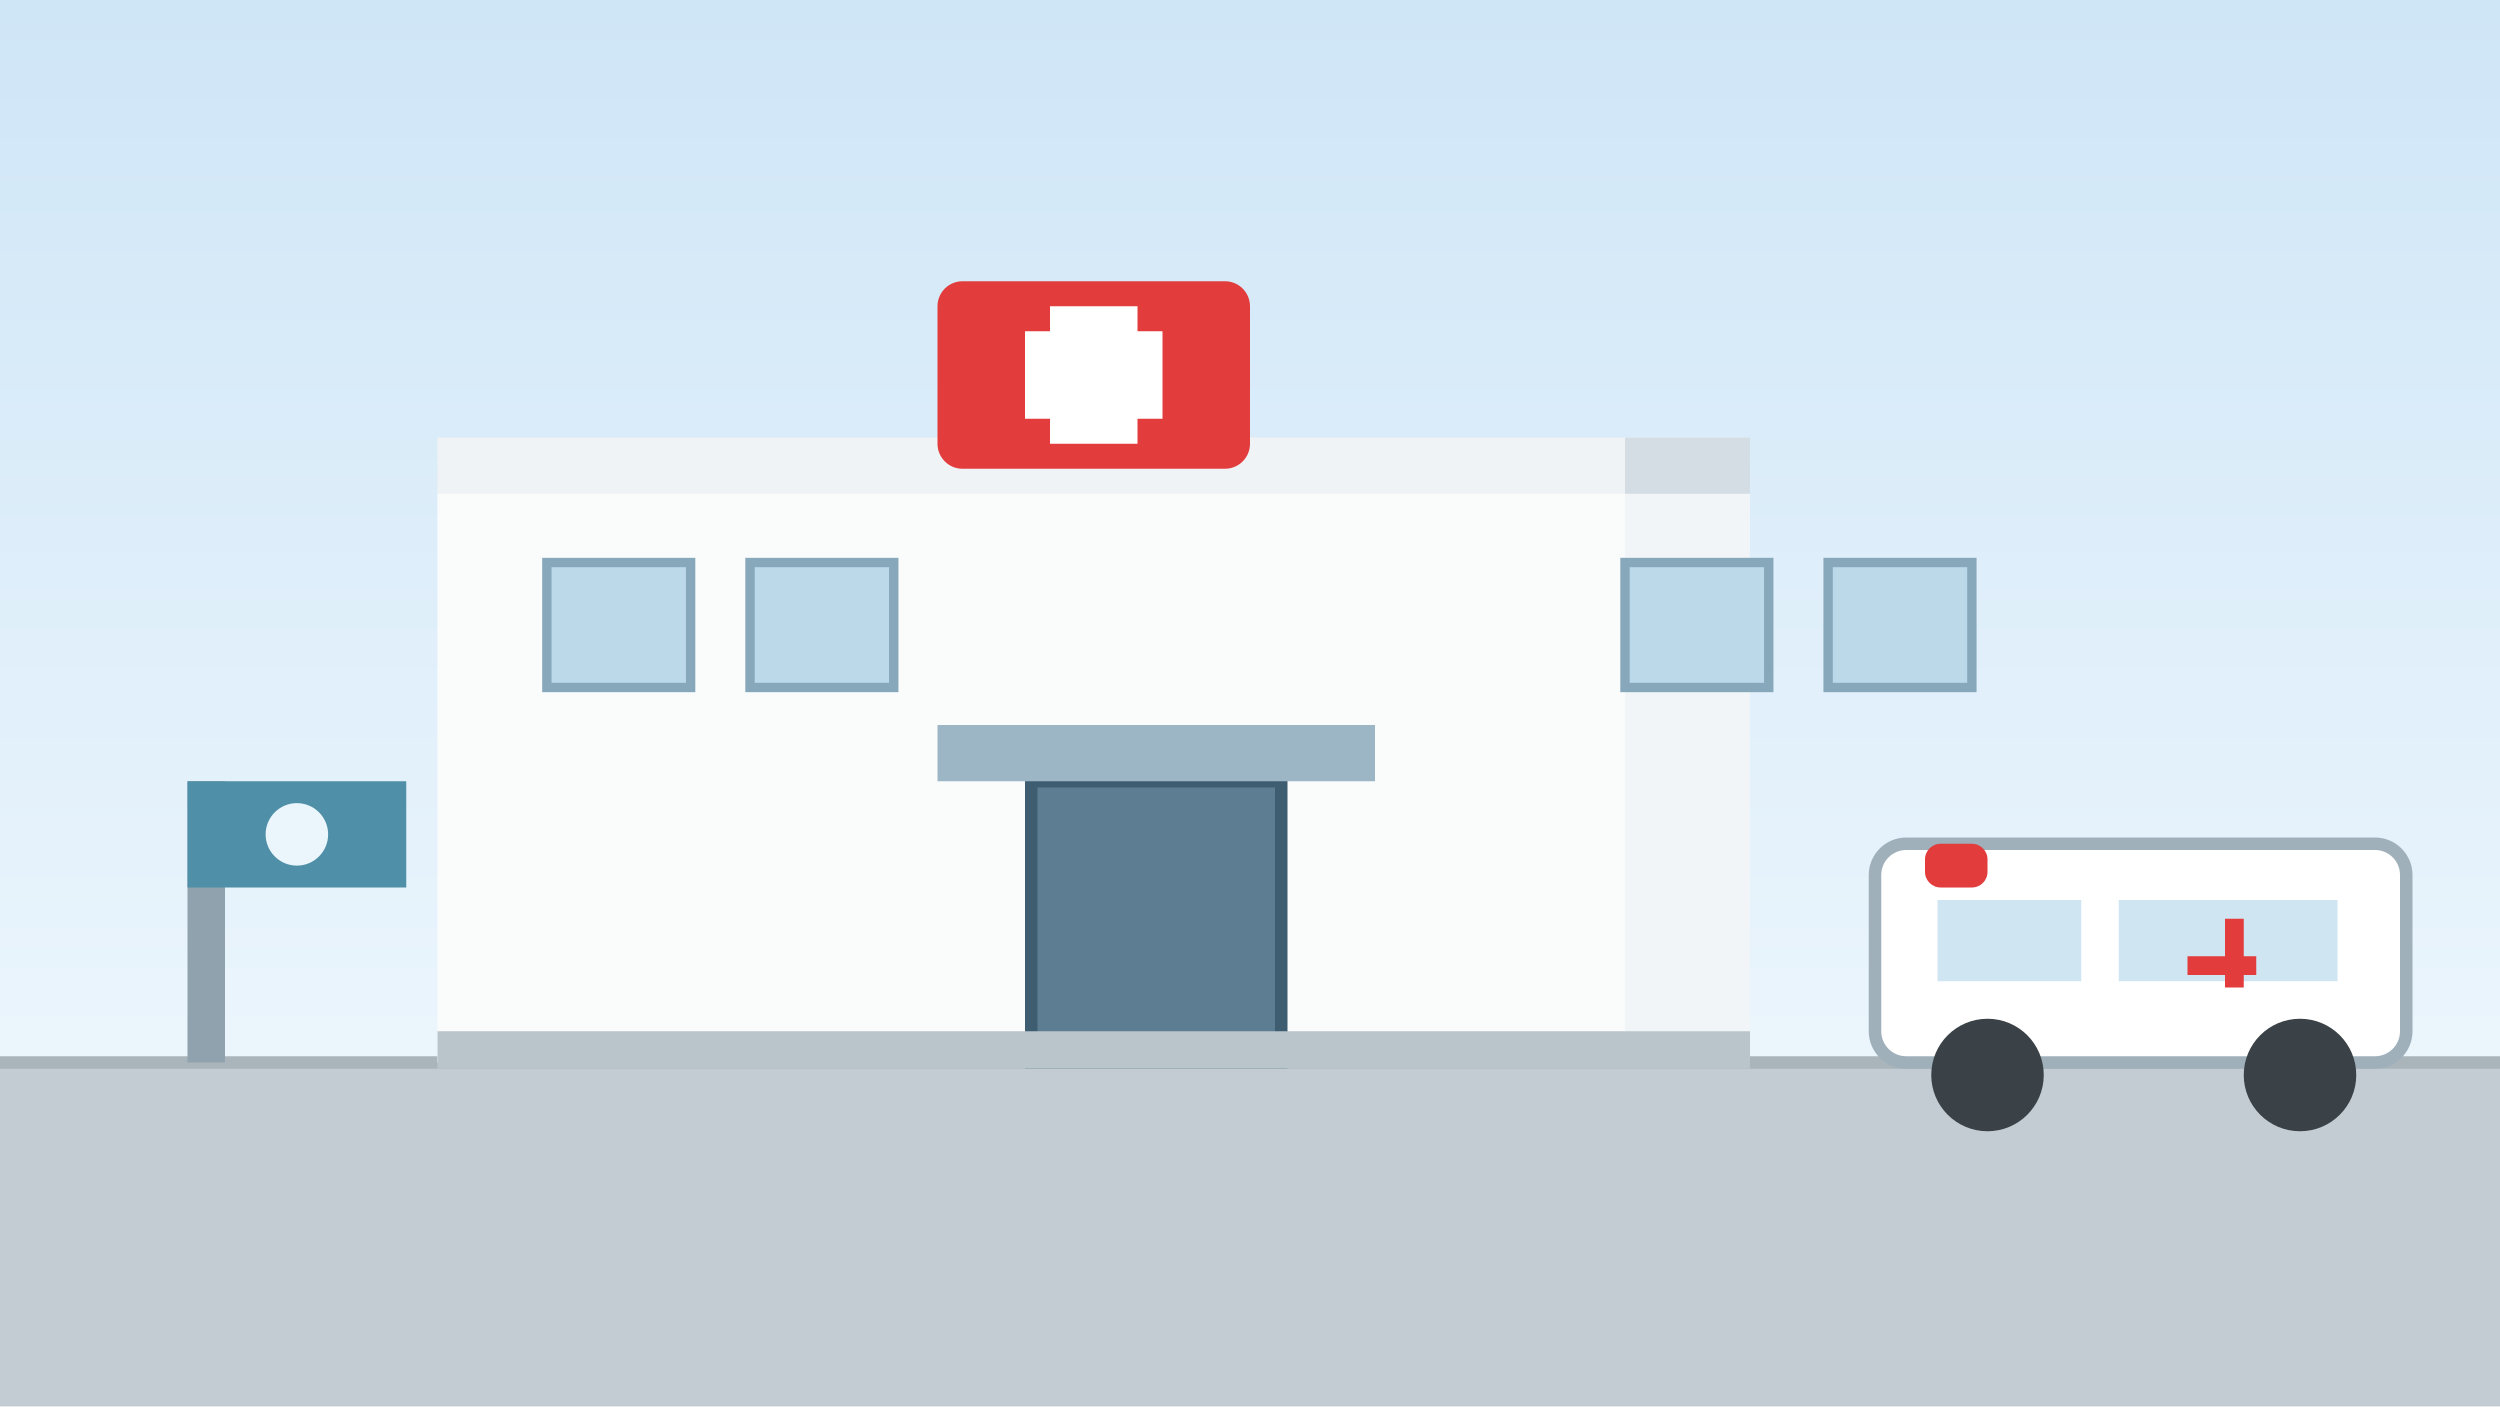
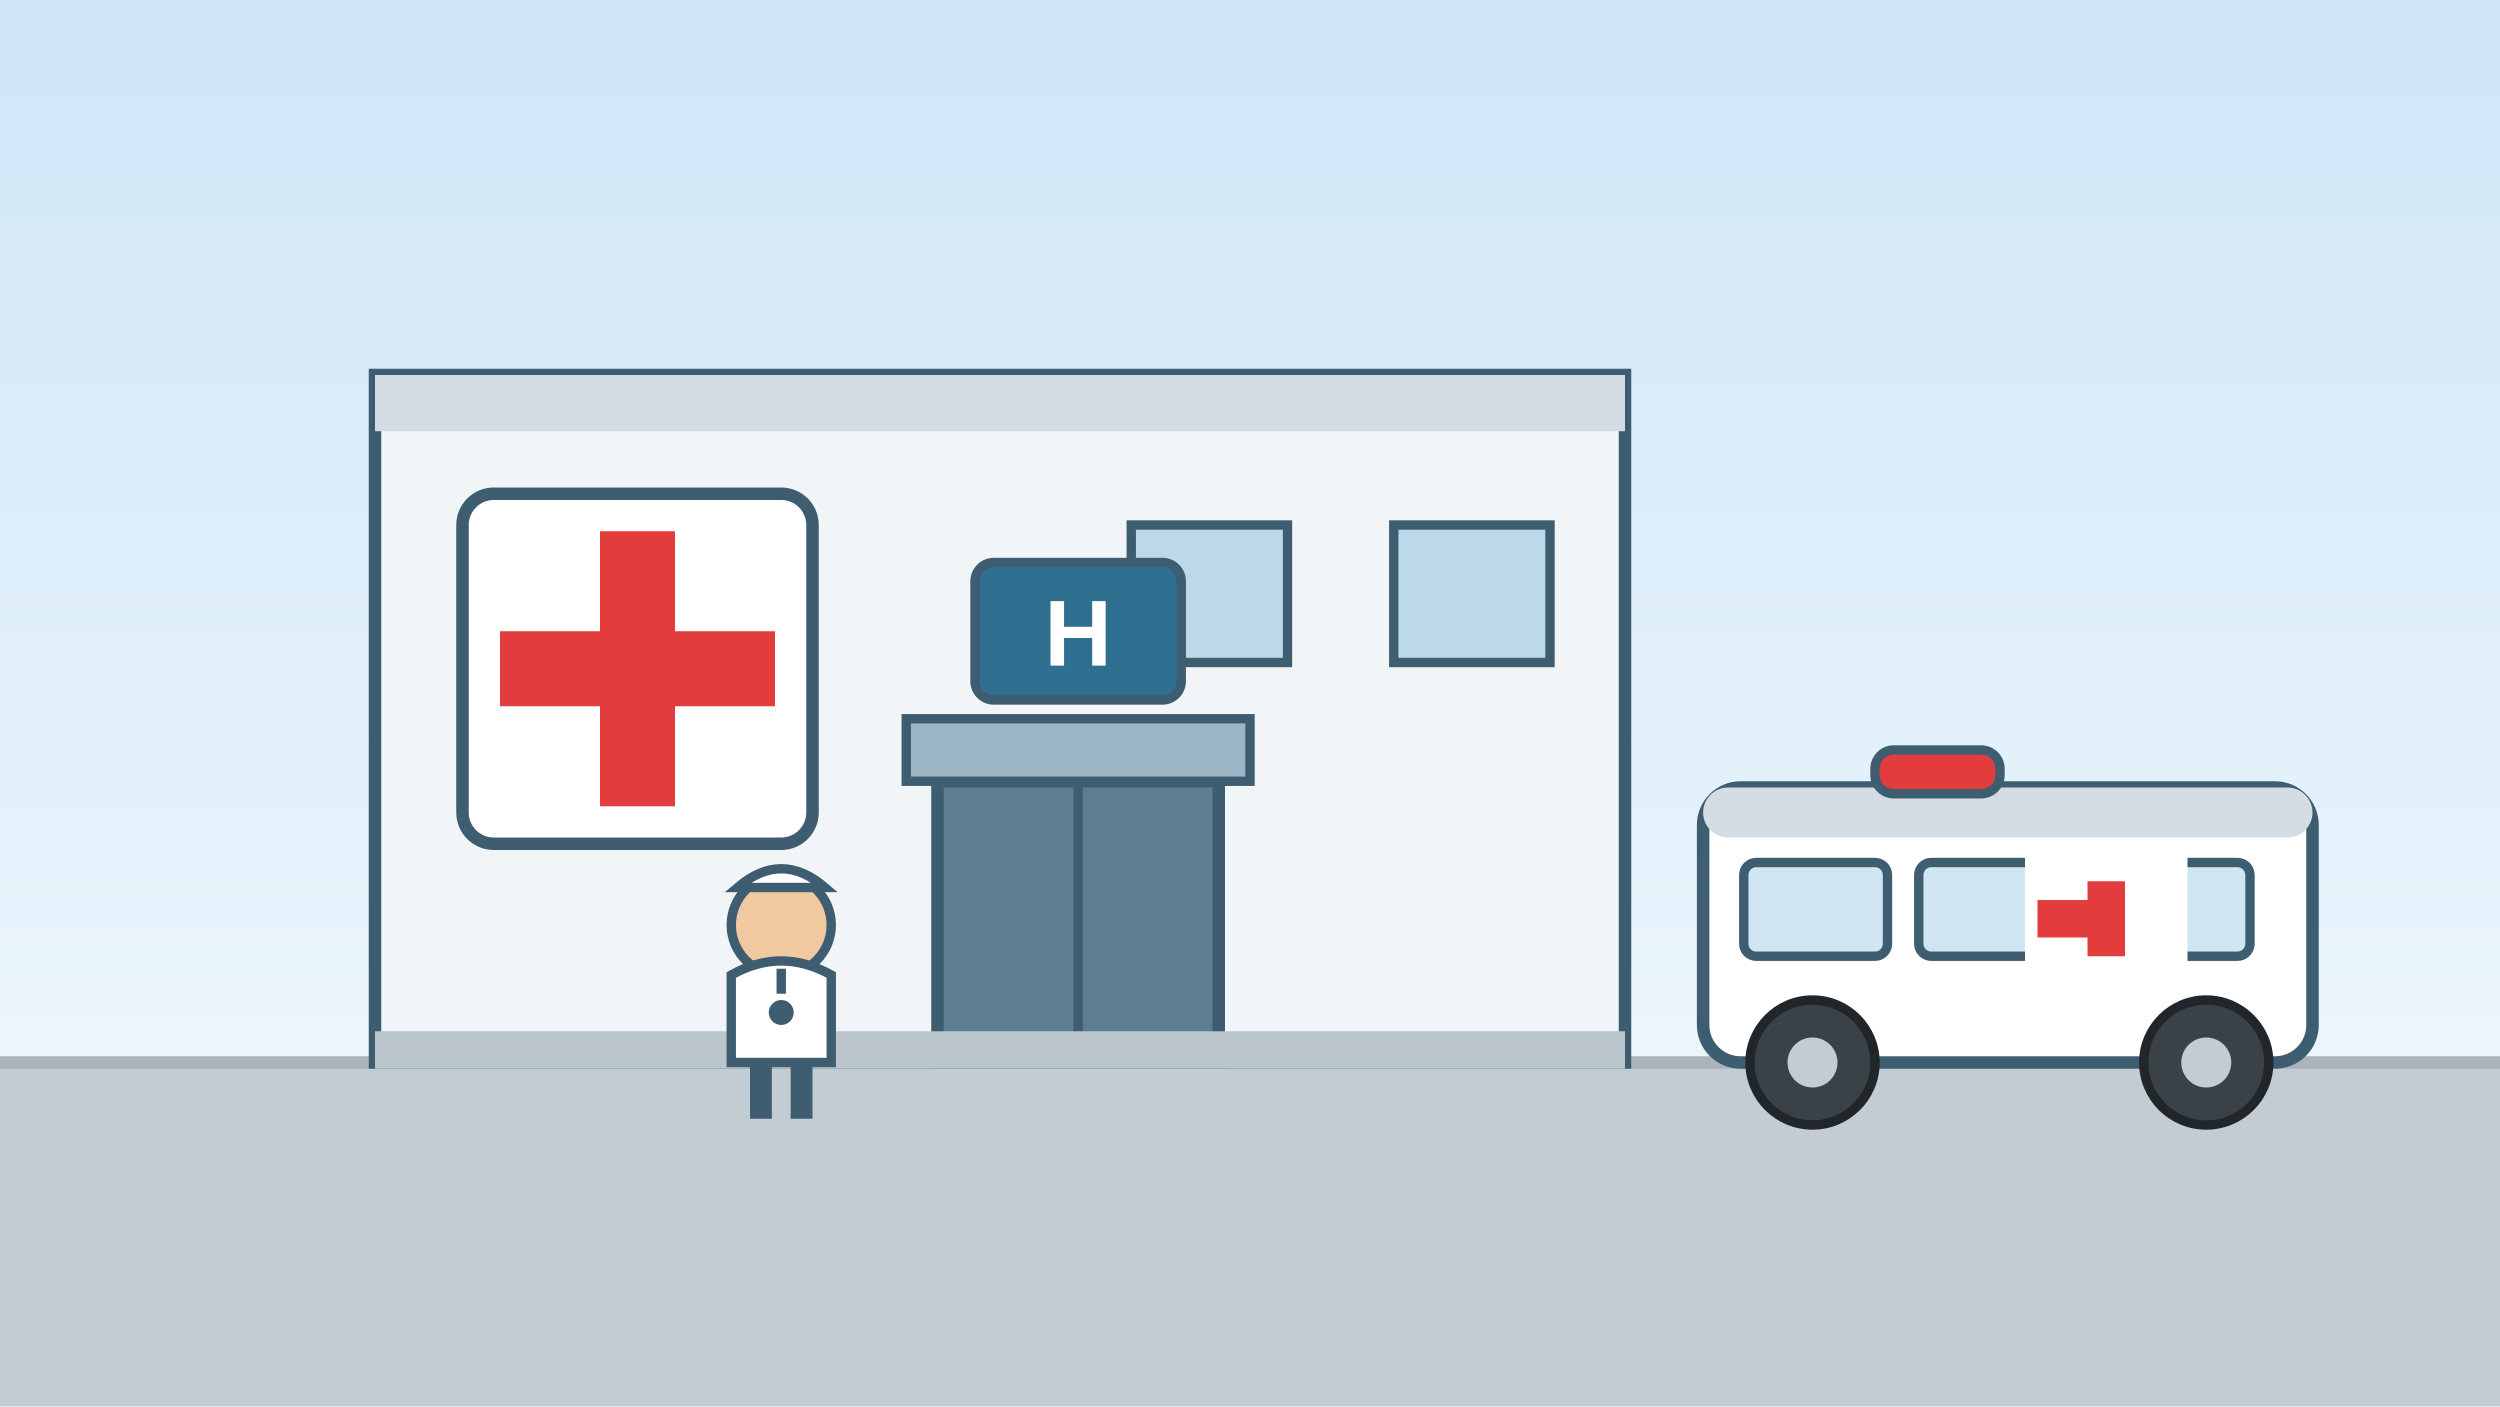
- <svg xmlns="http://www.w3.org/2000/svg" width="800" height="450" viewBox="0 0 800 450" role="img" aria-label="A hospital building with a red cross sign, entrance canopy and an ambulance parked outside">
+ <svg xmlns="http://www.w3.org/2000/svg" width="800" height="450" viewBox="0 0 800 450" role="img" aria-label="A hospital building with a large red cross sign, an H signboard, a doctor in a white coat and an ambulance parked outside">
  <defs>
    <linearGradient id="s5sky" x1="0" y1="0" x2="0" y2="1">
      <stop offset="0" stop-color="#cfe6f7" />
      <stop offset="1" stop-color="#f4fafe" />
    </linearGradient>
  </defs>
  <rect width="800" height="450" fill="url(#s5sky)" />
  <rect y="340" width="800" height="110" fill="#c3ccd2" />
  <path d="M0 340 h800" stroke="#a9b4bb" stroke-width="4" />
  <g>
-     <rect x="140" y="140" width="420" height="200" fill="#f2f5f7" />
-     <rect x="140" y="140" width="420" height="18" fill="#d3dde3" />
-     <rect x="140" y="140" width="380" height="200" fill="#ffffff" opacity="0.65" />
-     <rect x="300" y="90" width="100" height="60" rx="8" fill="#e23c3c" />
-     <rect x="336" y="98" width="28" height="44" fill="#ffffff" />
-     <rect x="328" y="106" width="44" height="28" fill="#ffffff" />
-     <g fill="#bcd9ea" stroke="#87a8bb" stroke-width="3">
-       <rect x="175" y="180" width="46" height="40" />
-       <rect x="240" y="180" width="46" height="40" />
-       <rect x="520" y="180" width="46" height="40" />
-       <rect x="585" y="180" width="46" height="40" />
+     <rect x="120" y="120" width="400" height="220" fill="#f2f5f7" stroke="#3f5d70" stroke-width="4" />
+     <rect x="120" y="120" width="400" height="18" fill="#d3dde3" />
+     <g fill="#bcd9ea" stroke="#3f5d70" stroke-width="3">
+       <rect x="362" y="168" width="50" height="44" />
+       <rect x="446" y="168" width="50" height="44" />
    </g>
-     <rect x="330" y="250" width="80" height="90" fill="#5d7d92" />
-     <rect x="330" y="250" width="80" height="90" fill="none" stroke="#3f5d70" stroke-width="4" />
-     <rect x="300" y="232" width="140" height="18" fill="#9db6c6" />
-     <rect x="140" y="330" width="420" height="12" fill="#b9c4cb" />
+     <rect x="300" y="250" width="90" height="90" fill="#5d7d92" stroke="#3f5d70" stroke-width="4" />
+     <path d="M345 250 v90" stroke="#3f5d70" stroke-width="3" />
+     <rect x="290" y="230" width="110" height="20" fill="#9db6c6" stroke="#3f5d70" stroke-width="3" />
+     <rect x="120" y="330" width="400" height="12" fill="#b9c4cb" />
+     <rect x="148" y="158" width="112" height="112" rx="10" fill="#ffffff" stroke="#3f5d70" stroke-width="4" />
+     <rect x="192" y="170" width="24" height="88" fill="#e23c3c" />
+     <rect x="160" y="202" width="88" height="24" fill="#e23c3c" />
+     <rect x="312" y="180" width="66" height="44" rx="6" fill="#2f6f8f" stroke="#3f5d70" stroke-width="3" />
+     <text x="345" y="213" font-family="Arial, Helvetica, sans-serif" font-size="30" font-weight="bold" fill="#ffffff" text-anchor="middle">H</text>
  </g>
  <g>
-     <rect x="600" y="270" width="170" height="70" rx="10" fill="#ffffff" stroke="#9fb0bb" stroke-width="4" />
-     <rect x="620" y="288" width="46" height="26" fill="#cfe6f2" />
-     <rect x="678" y="288" width="70" height="26" fill="#cfe6f2" />
-     <rect x="700" y="306" width="22" height="6" fill="#e23c3c" />
-     <rect x="712" y="294" width="6" height="22" fill="#e23c3c" />
-     <circle cx="636" cy="344" r="18" fill="#3a4247" />
-     <circle cx="736" cy="344" r="18" fill="#3a4247" />
-     <rect x="616" y="270" width="20" height="14" rx="5" fill="#e23c3c" />
+     <circle cx="250" cy="296" r="16" fill="#f0c9a0" stroke="#3f5d70" stroke-width="3" />
+     <path d="M236 284 q14 -12 28 0 z" fill="#ffffff" stroke="#3f5d70" stroke-width="3" />
+     <path d="M234 312 q16 -9 32 0 v28 h-32 z" fill="#ffffff" stroke="#3f5d70" stroke-width="3" />
+     <path d="M250 318 v-8" stroke="#3f5d70" stroke-width="3" />
+     <circle cx="250" cy="324" r="4" fill="#3f5d70" />
+     <rect x="240" y="340" width="7" height="18" fill="#3f5d70" />
+     <rect x="253" y="340" width="7" height="18" fill="#3f5d70" />
  </g>
  <g>
-     <rect x="60" y="250" width="12" height="90" fill="#8fa2ad" />
-     <rect x="60" y="250" width="70" height="34" fill="#4f8fa8" />
-     <circle cx="95" cy="267" r="10" fill="#eaf6fb" />
+     <rect x="545" y="252" width="195" height="88" rx="12" fill="#ffffff" stroke="#3f5d70" stroke-width="4" />
+     <rect x="545" y="252" width="195" height="16" rx="8" fill="#d3dde3" />
+     <rect x="558" y="276" width="46" height="30" rx="4" fill="#cfe6f2" stroke="#3f5d70" stroke-width="3" />
+     <rect x="614" y="276" width="106" height="30" rx="4" fill="#cfe6f2" stroke="#3f5d70" stroke-width="3" />
+     <rect x="648" y="270" width="52" height="44" fill="#ffffff" />
+     <rect x="668" y="282" width="12" height="24" fill="#e23c3c" />
+     <rect x="652" y="288" width="24" height="12" fill="#e23c3c" />
+     <circle cx="580" cy="340" r="20" fill="#3a4247" stroke="#20262a" stroke-width="3" />
+     <circle cx="580" cy="340" r="8" fill="#c3ccd2" />
+     <circle cx="706" cy="340" r="20" fill="#3a4247" stroke="#20262a" stroke-width="3" />
+     <circle cx="706" cy="340" r="8" fill="#c3ccd2" />
+     <rect x="600" y="240" width="40" height="14" rx="6" fill="#e23c3c" stroke="#3f5d70" stroke-width="3" />
  </g>
</svg>
